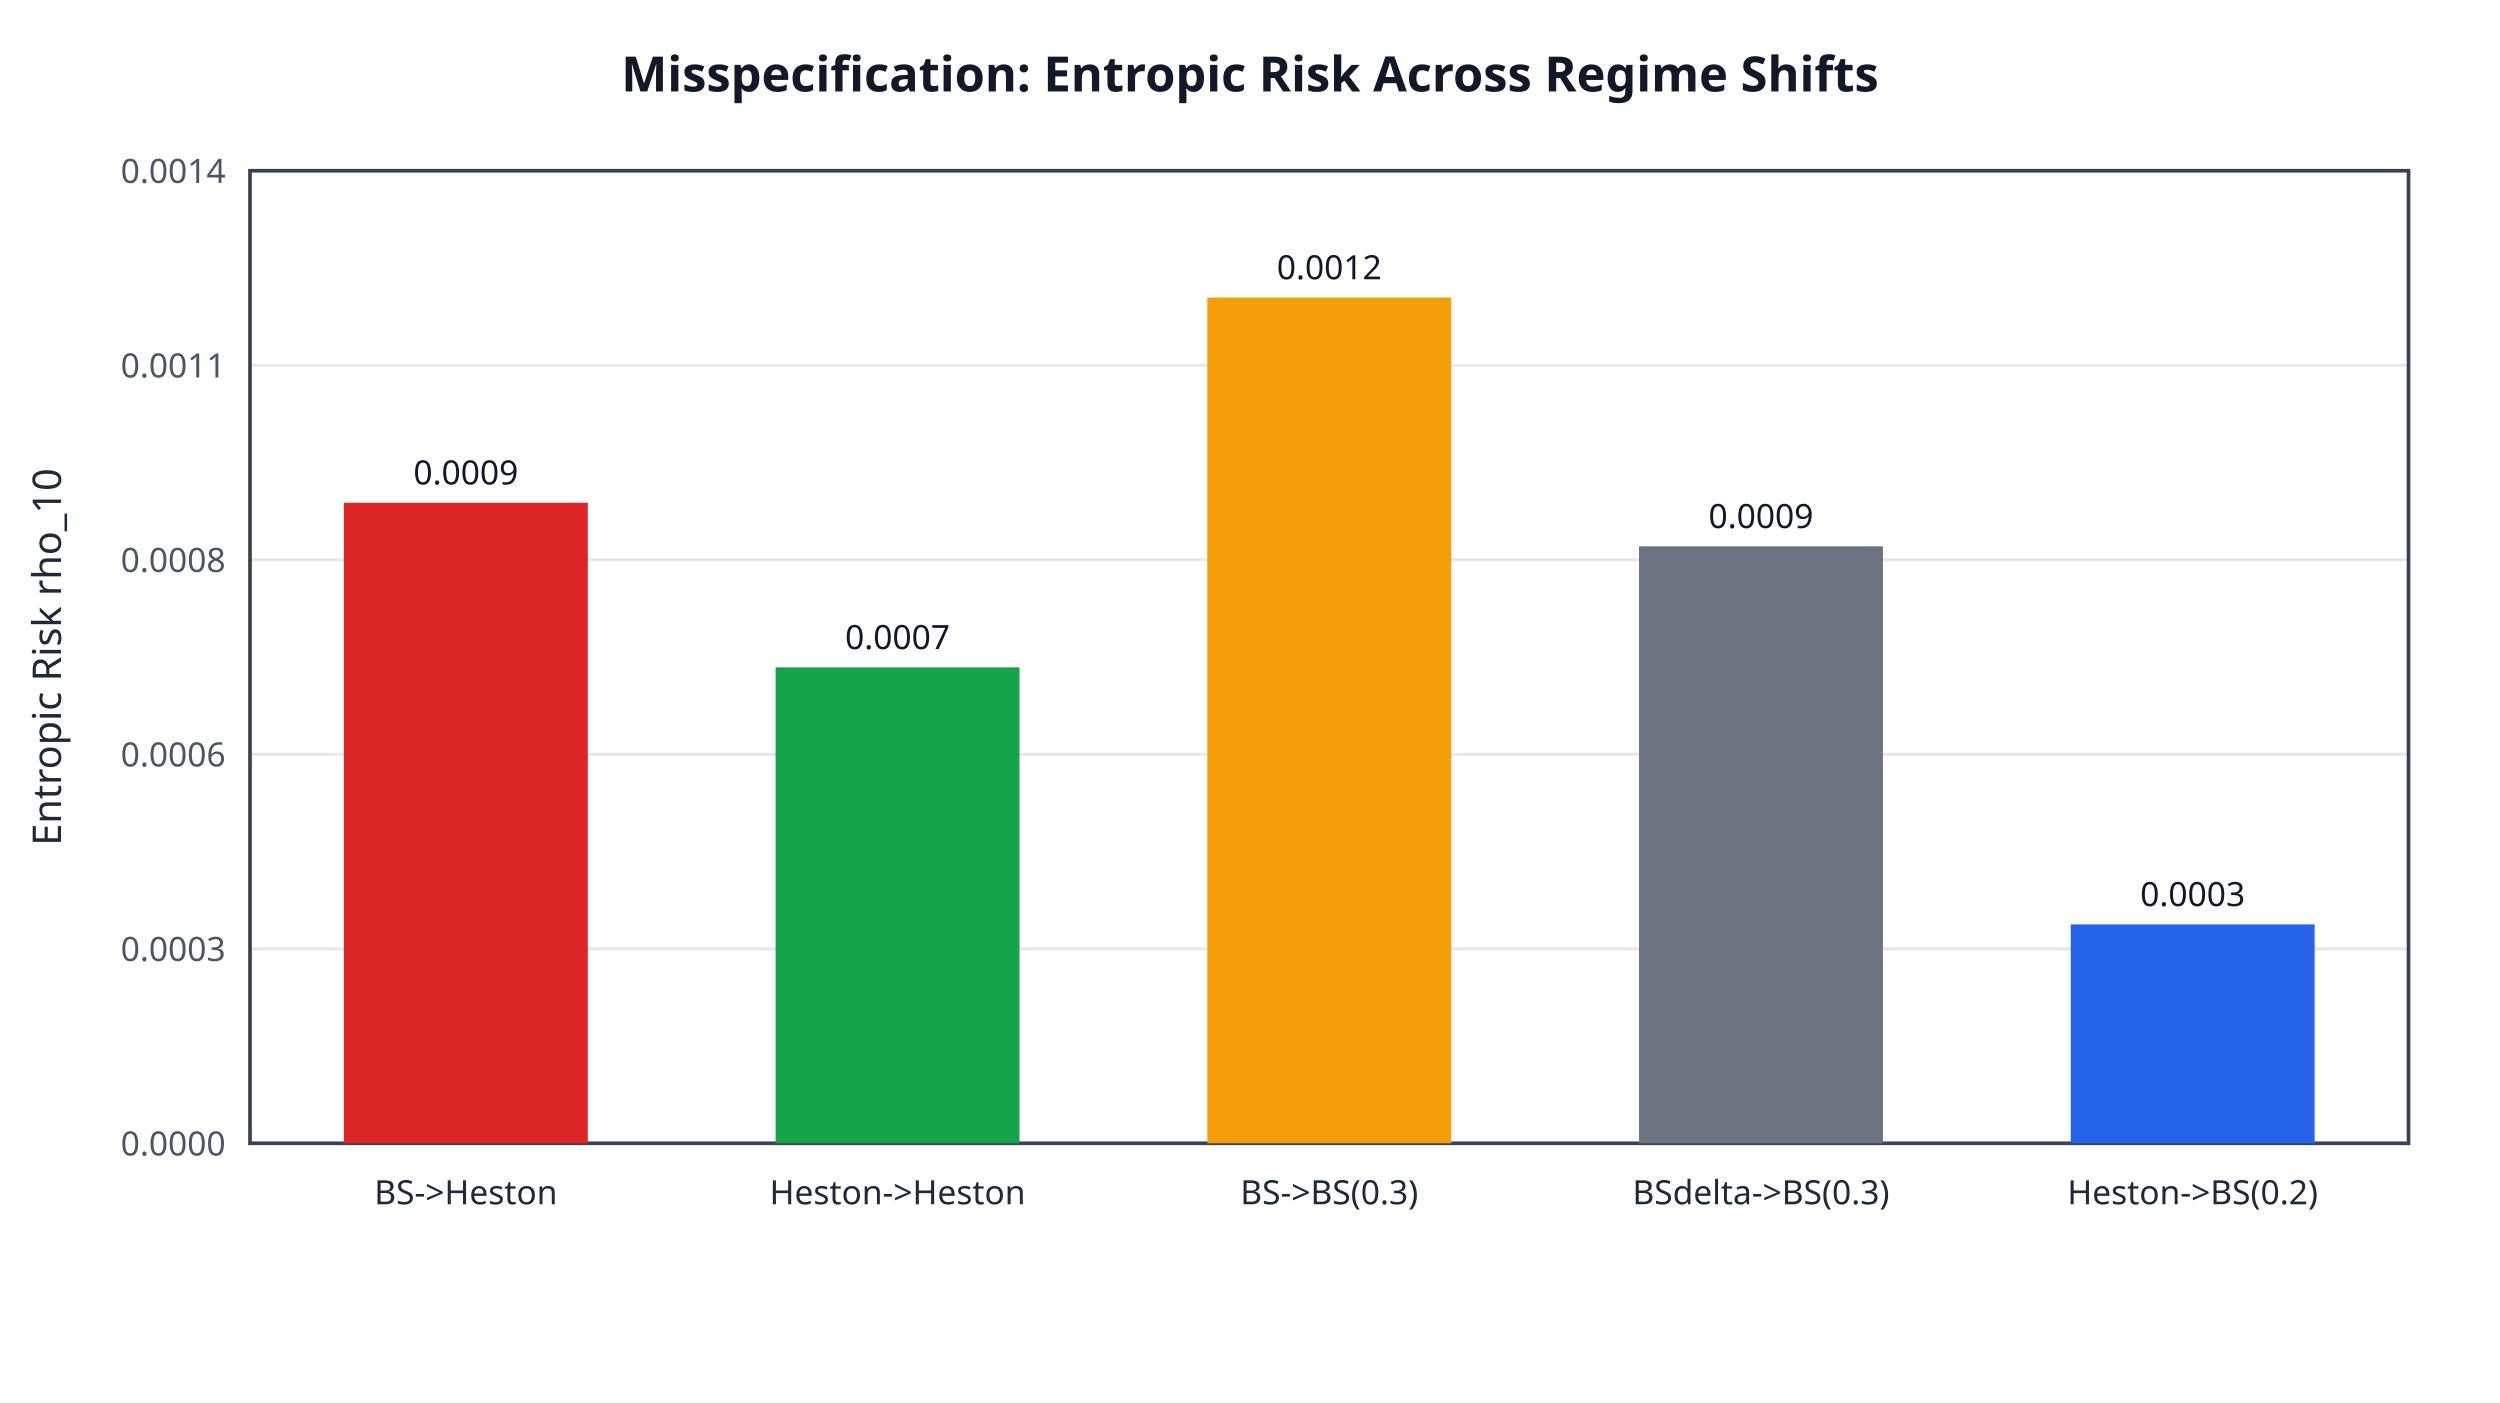
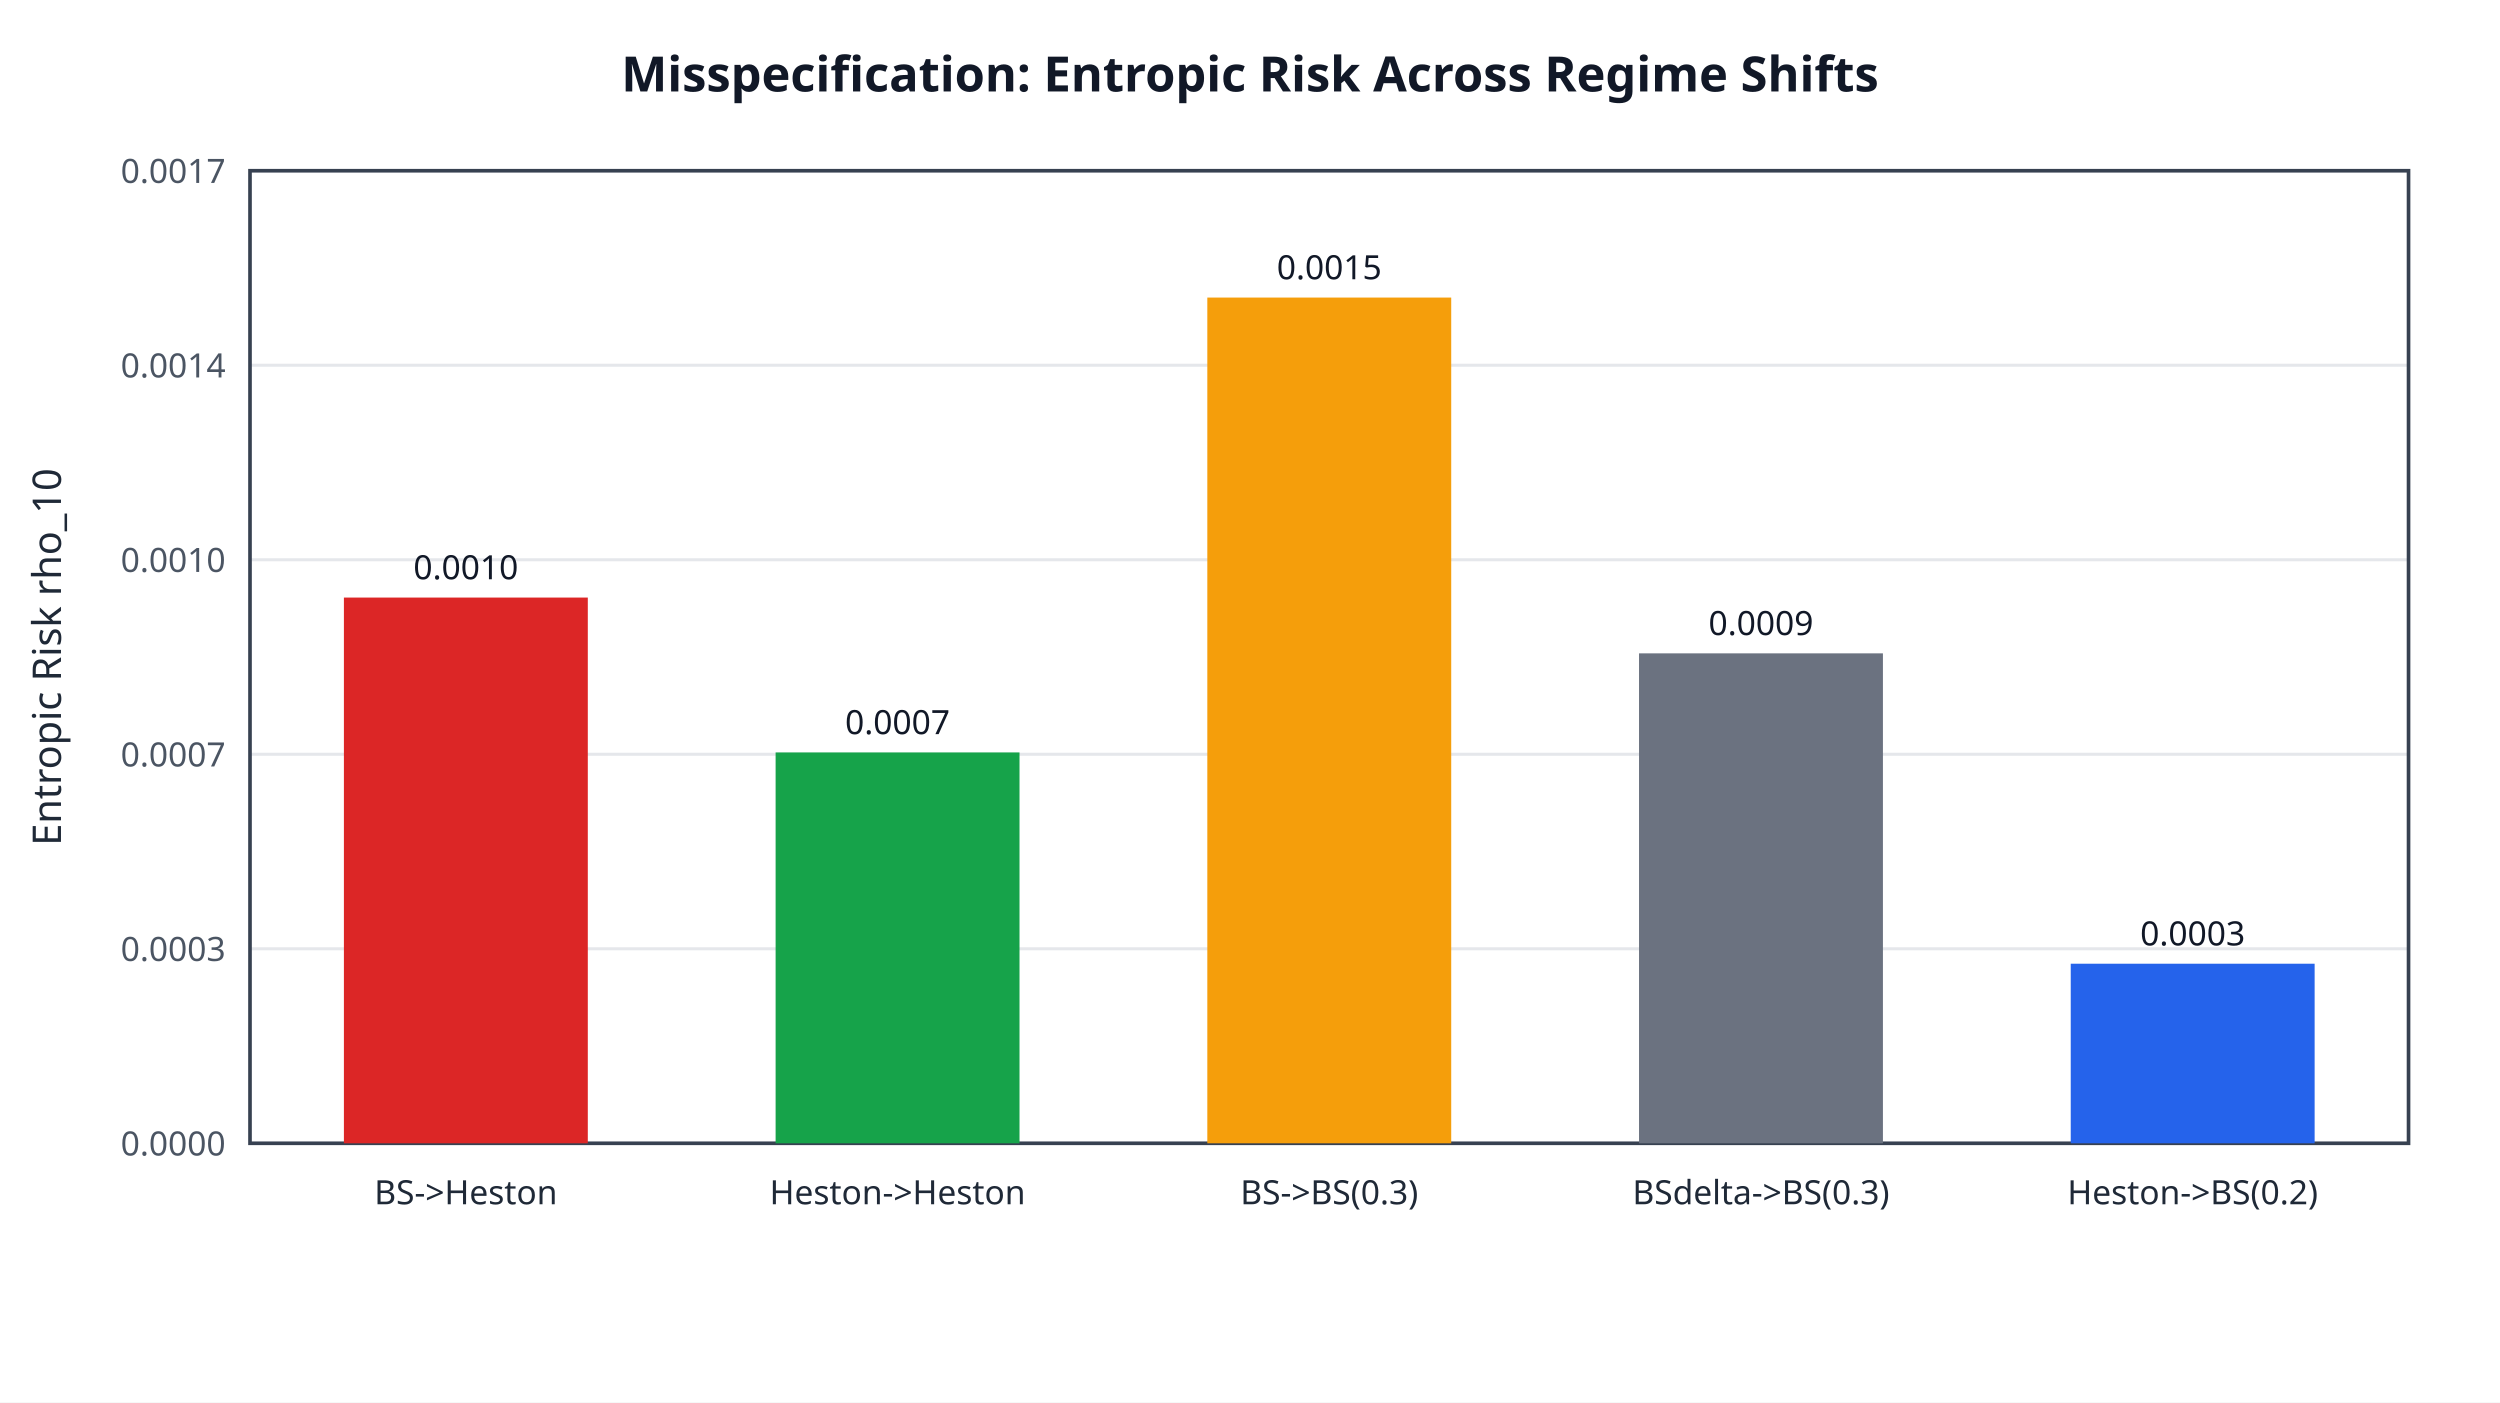
<svg xmlns="http://www.w3.org/2000/svg" width="820" height="460" viewBox="0 0 820 460">
  <rect width="820" height="460" fill="#ffffff" />
  <text x="410" y="30" text-anchor="middle" font-family="sans-serif" font-size="16" font-weight="bold" fill="#111827">Misspecification: Entropic Risk Across Regime Shifts</text>
  <line x1="82" y1="375.0" x2="790.0" y2="375.0" stroke="#e5e7eb" stroke-width="1" />
  <text x="74.0" y="379.0" text-anchor="end" font-family="sans-serif" font-size="11" fill="#4b5563">0.0000</text>
  <line x1="82" y1="311.2" x2="790.0" y2="311.2" stroke="#e5e7eb" stroke-width="1" />
  <text x="74.0" y="315.2" text-anchor="end" font-family="sans-serif" font-size="11" fill="#4b5563">0.0003</text>
  <line x1="82" y1="247.4" x2="790.0" y2="247.4" stroke="#e5e7eb" stroke-width="1" />
-   <text x="74.0" y="251.4" text-anchor="end" font-family="sans-serif" font-size="11" fill="#4b5563">0.0006</text>
+   <text x="74.0" y="251.4" text-anchor="end" font-family="sans-serif" font-size="11" fill="#4b5563">0.0007</text>
  <line x1="82" y1="183.6" x2="790.0" y2="183.6" stroke="#e5e7eb" stroke-width="1" />
-   <text x="74.0" y="187.6" text-anchor="end" font-family="sans-serif" font-size="11" fill="#4b5563">0.0008</text>
+   <text x="74.0" y="187.6" text-anchor="end" font-family="sans-serif" font-size="11" fill="#4b5563">0.0010</text>
  <line x1="82" y1="119.8" x2="790.0" y2="119.8" stroke="#e5e7eb" stroke-width="1" />
-   <text x="74.0" y="123.8" text-anchor="end" font-family="sans-serif" font-size="11" fill="#4b5563">0.0011</text>
+   <text x="74.0" y="123.8" text-anchor="end" font-family="sans-serif" font-size="11" fill="#4b5563">0.0014</text>
  <line x1="82" y1="56.0" x2="790.0" y2="56.0" stroke="#e5e7eb" stroke-width="1" />
-   <text x="74.0" y="60.0" text-anchor="end" font-family="sans-serif" font-size="11" fill="#4b5563">0.0014</text>
+   <text x="74.0" y="60.0" text-anchor="end" font-family="sans-serif" font-size="11" fill="#4b5563">0.0017</text>
  <rect x="82" y="56" width="708" height="319" fill="none" stroke="#374151" stroke-width="1.2" />
  <text x="20" y="215.5" text-anchor="middle" font-family="sans-serif" font-size="13" fill="#1f2937" transform="rotate(-90 20 215.5)">Entropic Risk rho_10</text>
-   <rect x="112.8" y="164.9" width="80.0" height="210.1" fill="#dc2626" />
-   <text x="152.8" y="158.9" text-anchor="middle" font-family="sans-serif" font-size="11" fill="#111827">0.0009</text>
+   <rect x="112.8" y="196.0" width="80.0" height="179.0" fill="#dc2626" />
+   <text x="152.8" y="190.0" text-anchor="middle" font-family="sans-serif" font-size="11" fill="#111827">0.0010</text>
  <text x="152.8" y="395.0" text-anchor="middle" font-family="sans-serif" font-size="11" fill="#1f2937">BS-&gt;Heston</text>
-   <rect x="254.4" y="218.9" width="80.0" height="156.1" fill="#16a34a" />
-   <text x="294.4" y="212.9" text-anchor="middle" font-family="sans-serif" font-size="11" fill="#111827">0.0007</text>
+   <rect x="254.4" y="246.8" width="80.0" height="128.2" fill="#16a34a" />
+   <text x="294.4" y="240.8" text-anchor="middle" font-family="sans-serif" font-size="11" fill="#111827">0.0007</text>
  <text x="294.4" y="395.0" text-anchor="middle" font-family="sans-serif" font-size="11" fill="#1f2937">Heston-&gt;Heston</text>
  <rect x="396.0" y="97.6" width="80.0" height="277.4" fill="#f59e0b" />
-   <text x="436.0" y="91.6" text-anchor="middle" font-family="sans-serif" font-size="11" fill="#111827">0.0012</text>
+   <text x="436.0" y="91.6" text-anchor="middle" font-family="sans-serif" font-size="11" fill="#111827">0.0015</text>
  <text x="436.0" y="395.0" text-anchor="middle" font-family="sans-serif" font-size="11" fill="#1f2937">BS-&gt;BS(0.3)</text>
-   <rect x="537.6" y="179.2" width="80.0" height="195.8" fill="#6b7280" />
-   <text x="577.6" y="173.2" text-anchor="middle" font-family="sans-serif" font-size="11" fill="#111827">0.0009</text>
+   <rect x="537.6" y="214.3" width="80.0" height="160.7" fill="#6b7280" />
+   <text x="577.6" y="208.3" text-anchor="middle" font-family="sans-serif" font-size="11" fill="#111827">0.0009</text>
  <text x="577.6" y="395.0" text-anchor="middle" font-family="sans-serif" font-size="11" fill="#1f2937">BSdelta-&gt;BS(0.3)</text>
-   <rect x="679.2" y="303.2" width="80.0" height="71.8" fill="#2563eb" />
-   <text x="719.2" y="297.2" text-anchor="middle" font-family="sans-serif" font-size="11" fill="#111827">0.0003</text>
+   <rect x="679.2" y="316.1" width="80.0" height="58.9" fill="#2563eb" />
+   <text x="719.2" y="310.1" text-anchor="middle" font-family="sans-serif" font-size="11" fill="#111827">0.0003</text>
  <text x="719.2" y="395.0" text-anchor="middle" font-family="sans-serif" font-size="11" fill="#1f2937">Heston-&gt;BS(0.2)</text>
</svg>
